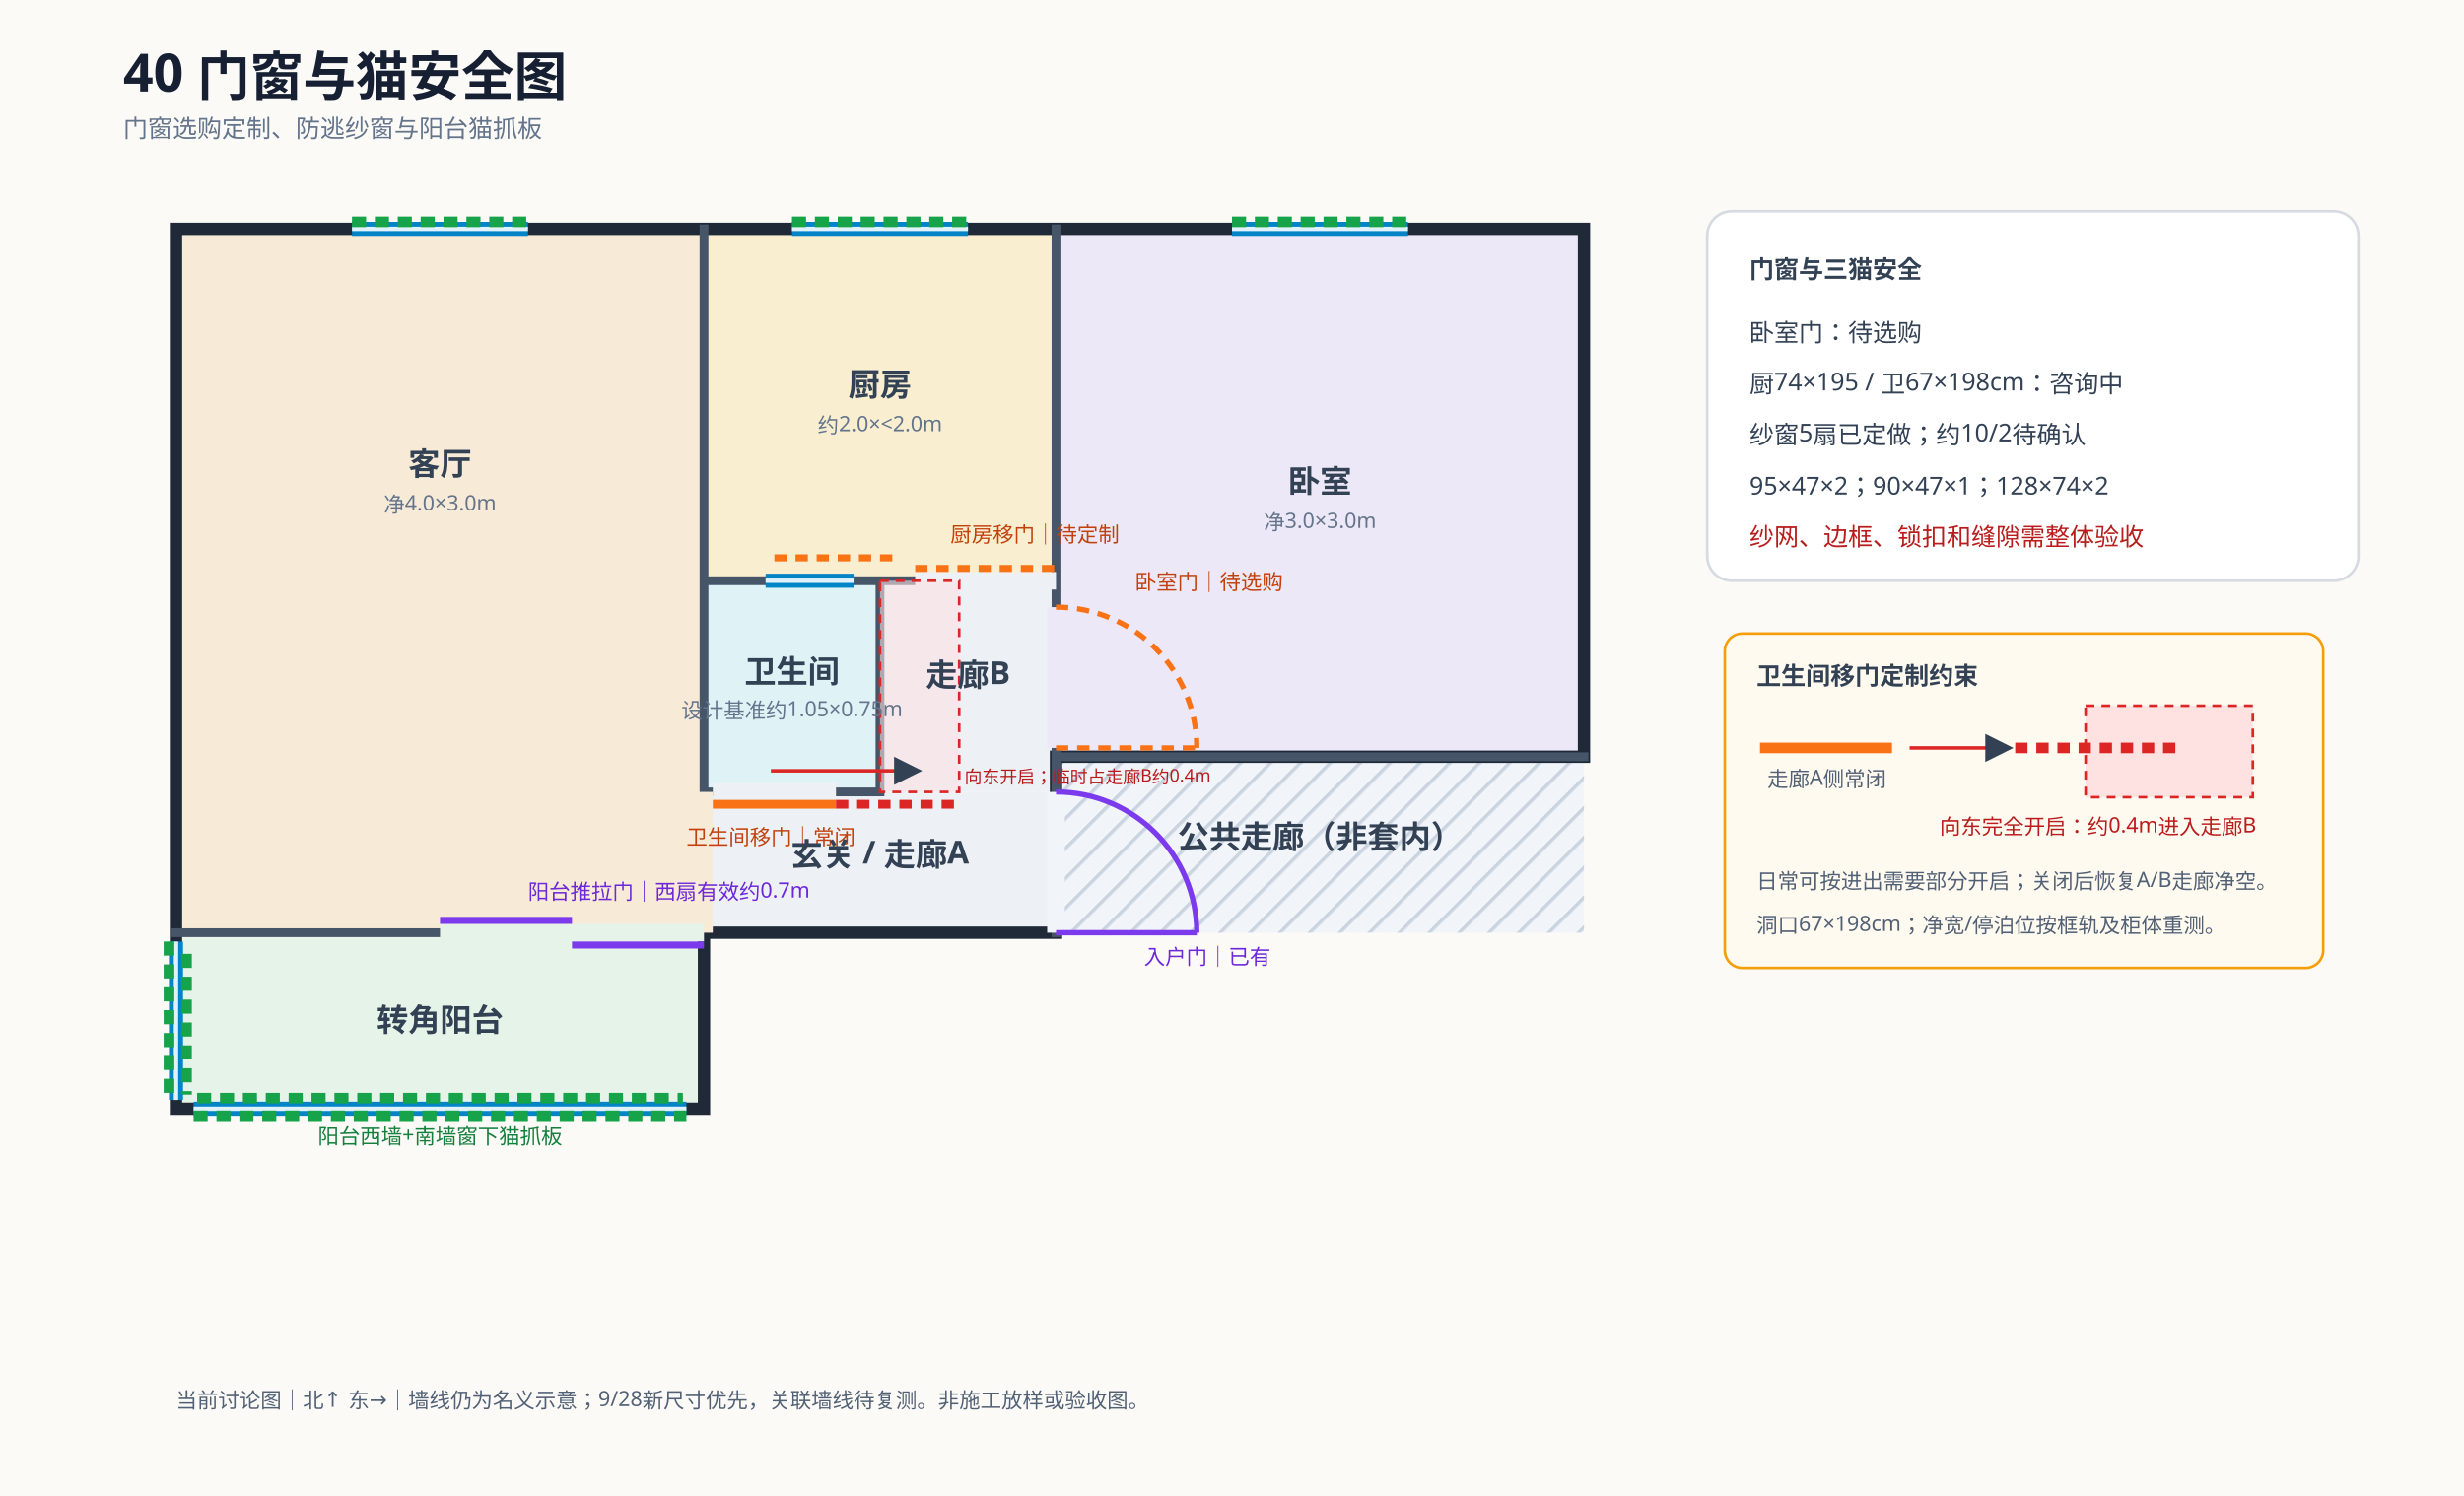
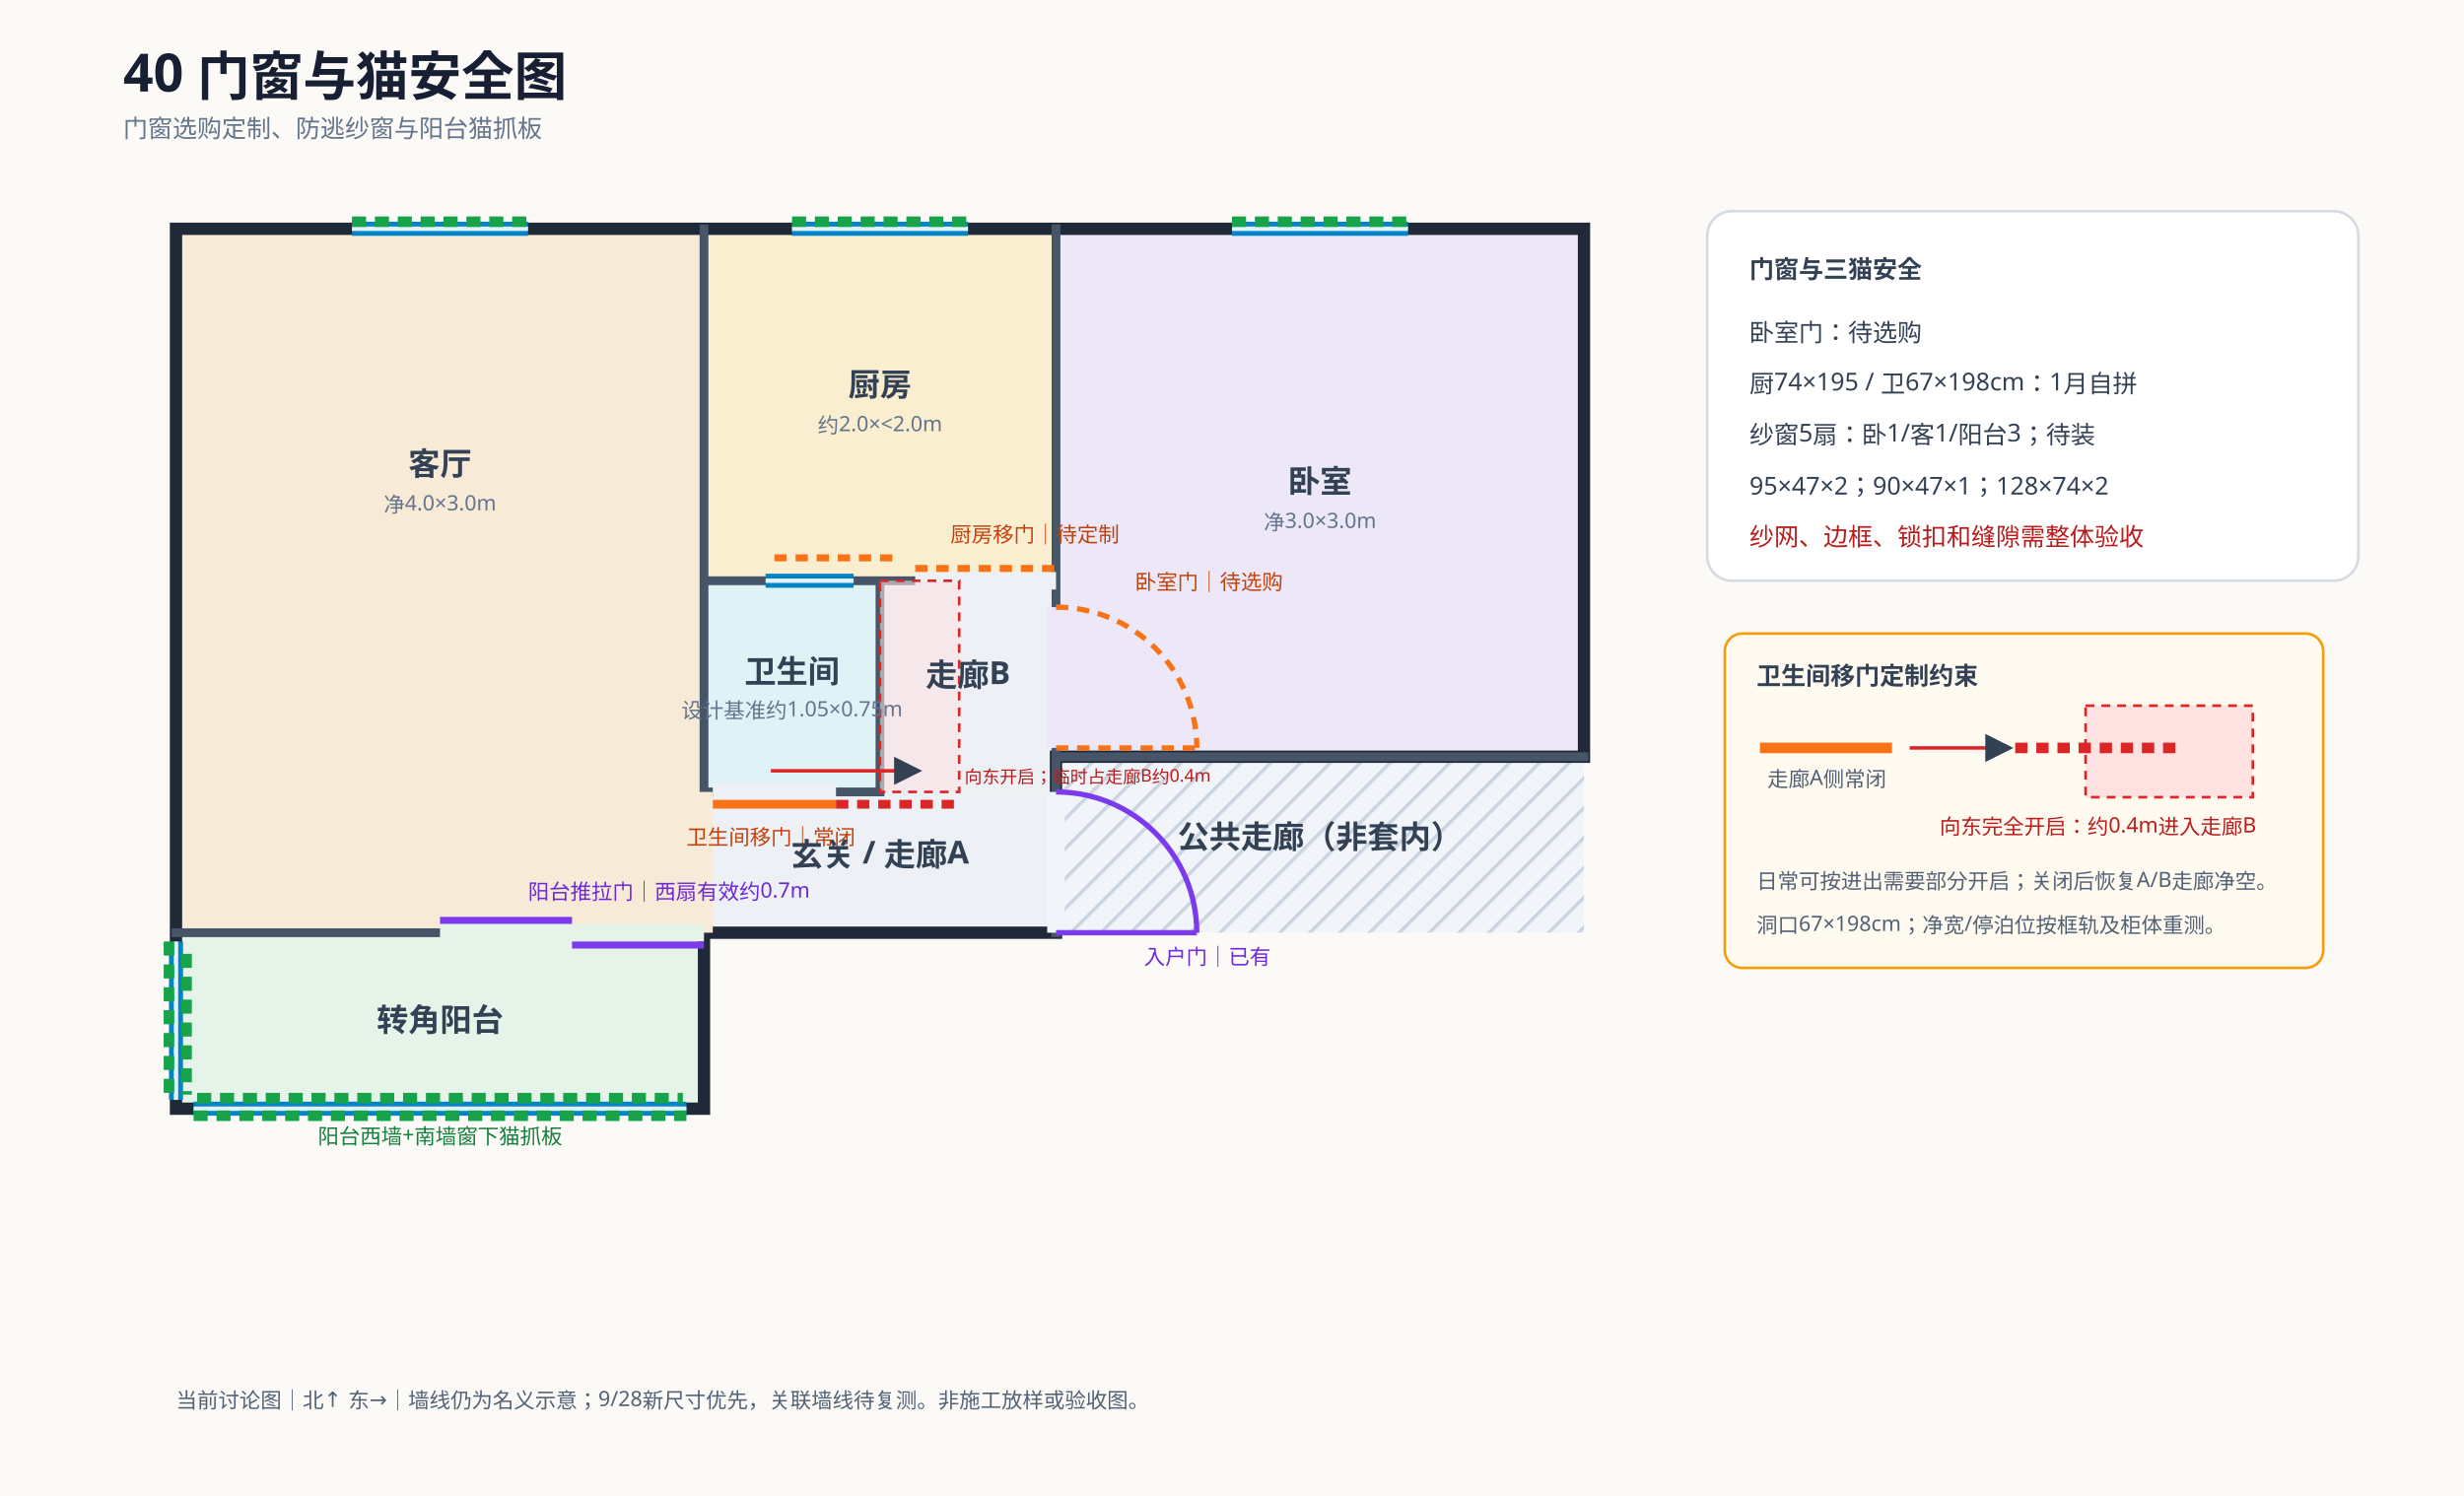
<svg xmlns="http://www.w3.org/2000/svg" width="1400" height="850" viewBox="0 0 1400 850" data-diagram-role="doors-windows-cats" role="img">
  <defs>
    <pattern id="hatch" width="12" height="12" patternUnits="userSpaceOnUse" patternTransform="rotate(45)">
      <rect width="12" height="12" fill="#f1f5f9" />
      <line y2="12" stroke="#cbd5e1" stroke-width="4" />
    </pattern>
    <pattern id="danger" width="10" height="10" patternUnits="userSpaceOnUse" patternTransform="rotate(45)">
      <rect width="10" height="10" fill="#fff1f2" />
      <line y2="10" stroke="#fecaca" stroke-width="3" />
    </pattern>
    <marker id="arrow" markerWidth="8" markerHeight="8" refX="6" refY="4" orient="auto">
      <path d="M0 0L8 4 0 8z" fill="#334155" />
    </marker>
    <marker id="blue-arrow" markerWidth="8" markerHeight="8" refX="6" refY="4" orient="auto">
      <path d="M0 0L8 4 0 8z" fill="#2563eb" />
    </marker>
    <style>
    text{font-family:"Source Han Sans SC","Heiti SC","Arial Unicode MS",sans-serif}
    .wall{fill:none;stroke:#1f2937;stroke-width:7;stroke-linecap:square;stroke-linejoin:miter}
    .iw{fill:none;stroke:#475569;stroke-width:5;stroke-linecap:square}
    .win{stroke:#0284c7;stroke-width:8}.winc{stroke:#e0f2fe;stroke-width:2.5}
    .title{font-size:30px;font-weight:750;fill:#172033}.subtitle{font-size:14px;fill:#64748b}
    .room{font-size:18px;font-weight:750;fill:#334155;text-anchor:middle}.roomsub{font-size:12px;fill:#64748b;text-anchor:middle}
    .note{font-size:14px;fill:#334155}.small{font-size:12px;fill:#526175}.micro{font-size:10px;fill:#64748b}
    .panel{fill:#fff;stroke:#d6dae1;stroke-width:1.5}.fixed{fill:#fffdf8;stroke:#64748b;stroke-width:2}
    .planned{fill:#fff7ed;stroke:#f97316;stroke-width:2;stroke-dasharray:7 5}
    .water{fill:none;stroke:#0284c7;stroke-width:4}.hot{fill:none;stroke:#dc2626;stroke-width:4}
    .drain{fill:none;stroke:#0f766e;stroke-width:5}.gas{fill:none;stroke:#ea580c;stroke-width:4}
    .power{fill:none;stroke:#2563eb;stroke-width:3}.network{fill:none;stroke:#7c3aed;stroke-width:3;stroke-dasharray:7 5}
    .danger{fill:#fff1f2;stroke:#dc2626;stroke-width:2}.cat{fill:none;stroke:#16a34a;stroke-width:6;stroke-dasharray:8 5}
    .dim{fill:none;stroke:#64748b;stroke-width:1.5}.dimtext{font-size:12px;fill:#475569;text-anchor:middle}
    .center{text-anchor:middle}.bold{font-weight:700}.orange{fill:#c2410c}.red{fill:#b91c1c}.blue{fill:#1d4ed8}.green{fill:#15803d}.purple{fill:#6d28d9}
  </style>
  </defs>
  <rect width="1400" height="850" fill="#fbfaf7" />
  <text x="70" y="52" class="title">40 门窗与猫安全图</text>
  <text x="70" y="78" class="subtitle">门窗选购定制、防逃纱窗与阳台猫抓板</text>
  <rect x="100" y="130" width="300" height="400" fill="#f7ead7" />
  <rect x="100" y="530" width="300" height="100" fill="#e6f3e8" />
  <rect x="400" y="130" width="200" height="200" fill="#f9efd0" />
  <rect x="400" y="330" width="100" height="120" fill="#dff3f7" />
  <rect x="500" y="330" width="100" height="120" fill="#edf1f5" />
  <rect x="400" y="450" width="200" height="80" fill="#edf1f5" />
  <rect x="600" y="130" width="300" height="300" fill="#ece8f7" />
  <rect x="600" y="430" width="300" height="100" fill="url(#hatch)" />
  <path class="wall" d="M100 130H900V430H600V530H400V630H100Z" />
  <path class="iw" d="M400 130V450M400 330H520M500 330V450M400 450H405M475 450H500M600 130V345M600 425V530M600 430H900M100 530H250" />
  <g data-connection="hall-a-b-open" />
  <path d="M400 450V530" stroke="#f7ead7" stroke-width="10" />
  <path d="M520 330H600" stroke="#edf1f5" stroke-width="10" />
  <path d="M405 450H475" stroke="#edf1f5" stroke-width="10" />
  <path d="M600 345V425" stroke="#ece8f7" stroke-width="10" />
  <path d="M600 450V530" stroke="#f1f5f9" stroke-width="10" />
  <path d="M250 530H400" stroke="#e6f3e8" stroke-width="10" />
  <path class="win" d="M200 130H300M450 130H550M700 130H800M100 535V625M110 630H390M435 330H485" />
  <path class="winc" d="M200 130H300M450 130H550M700 130H800M100 535V625M110 630H390M435 330H485" />
  <path d="M600 530H680M600 450A80 80 0 0 1 680 530" fill="none" stroke="#7c3aed" stroke-width="3" />
  <text x="650" y="548" class="small purple">入户门｜已有</text>
  <path d="M600 425H680M600 345A80 80 0 0 1 680 425" fill="none" stroke="#f97316" stroke-width="3" stroke-dasharray="7 5" />
  <text x="645" y="335" class="small orange">卧室门｜待选购</text>
  <path d="M520 323H600M440 317H510" fill="none" stroke="#f97316" stroke-width="4" stroke-dasharray="7 5" />
  <text x="540" y="308" class="small orange">厨房移门｜待定制</text>
  <path d="M405 457H475" fill="none" stroke="#f97316" stroke-width="5" />
  <text x="438" y="480" class="small orange center">卫生间移门｜常闭</text>
  <g data-state="bath-slider-open-east" data-intrusion-m="0.4">
    <rect x="500" y="330" width="45" height="120" fill="#fee2e2" fill-opacity=".58" stroke="#dc2626" stroke-width="1.5" stroke-dasharray="5 4" />
    <path d="M475 457H545" fill="none" stroke="#dc2626" stroke-width="5" stroke-dasharray="7 5" />
    <path d="M438 438H520" fill="none" stroke="#dc2626" stroke-width="2" marker-end="url(#arrow)" />
    <text x="548" y="445" class="micro red">向东开启；临时占走廊B约0.4m</text>
  </g>
  <path d="M250 523H325M325 537H400" fill="none" stroke="#7c3aed" stroke-width="4" />
  <text x="300" y="511" class="small purple">阳台推拉门｜西扇有效约0.7m</text>
  <path d="M200 126H300" class="cat" />
  <path d="M450 126H550" class="cat" />
  <path d="M700 126H800" class="cat" />
  <path d="M96 535V625" class="cat" />
  <path d="M110 634H390" class="cat" />
  <path d="M106 542V622" class="cat" />
  <path d="M112 624H388" class="cat" />
  <text x="250" y="650" class="small green center">阳台西墙+南墙窗下猫抓板</text>
  <g data-detail="bath-slider-constraint">
    <rect x="980" y="360" width="340" height="190" rx="10" fill="#fffaf0" stroke="#f59e0b" stroke-width="1.5" />
    <text x="998" y="389" class="note bold">卫生间移门定制约束</text>
    <line x1="1000" y1="425" x2="1075" y2="425" stroke="#f97316" stroke-width="6" />
    <text x="1038" y="447" class="small center">走廊A侧常闭</text>
    <path d="M1085 425H1140" stroke="#dc2626" stroke-width="2" marker-end="url(#arrow)" />
    <rect x="1185" y="401" width="95" height="52" fill="#fee2e2" stroke="#dc2626" stroke-width="1.5" stroke-dasharray="5 4" />
    <line x1="1145" y1="425" x2="1240" y2="425" stroke="#dc2626" stroke-width="6" stroke-dasharray="7 5" />
    <text x="1192" y="474" class="small red center">向东完全开启：约0.4m进入走廊B</text>
    <text x="998" y="505" class="small">日常可按进出需要部分开启；关闭后恢复A/B走廊净空。</text>
    <text x="998" y="530" class="small">洞口67×198cm；净宽/停泊位按框轨及柜体重测。</text>
  </g>
  <text x="250" y="270" class="room">客厅</text>
  <text x="250" y="291" class="roomsub">净4.0×3.0m</text>
  <text x="500" y="225" class="room">厨房</text>
  <text x="500" y="246" class="roomsub">约2.0×&lt;2.0m</text>
  <text x="450" y="388" class="room">卫生间</text>
  <text x="450" y="408" class="roomsub">设计基准约1.05×0.75m</text>
  <text x="750" y="280" class="room">卧室</text>
  <text x="750" y="301" class="roomsub">净3.0×3.0m</text>
  <text x="550" y="390" class="room">走廊B</text>
  <text x="500" y="492" class="room">玄关 / 走廊A</text>
  <text x="250" y="586" class="room">转角阳台</text>
  <text x="750" y="482" class="room">公共走廊（非套内）</text>
  <rect x="970" y="120" width="370" height="210" rx="14" class="panel" />
  <text x="994" y="158" class="note bold">门窗与三猫安全</text>
  <text x="994" y="194" class="note">卧室门：待选购</text>
-   <text x="994" y="223" class="note">厨74×195 / 卫67×198cm：咨询中</text>
-   <text x="994" y="252" class="note">纱窗5扇已定做；约10/2待确认</text>
+   <text x="994" y="223" class="note">厨74×195 / 卫67×198cm：1月自拼</text>
+   <text x="994" y="252" class="note">纱窗5扇：卧1/客1/阳台3；待装</text>
  <text x="994" y="281" class="note">95×47×2；90×47×1；128×74×2</text>
  <text x="994" y="310" class="note red">纱网、边框、锁扣和缝隙需整体验收</text>
  <text x="100" y="800" class="small">当前讨论图｜北↑ 东→｜墙线仍为名义示意；9/28新尺寸优先，关联墙线待复测。非施工放样或验收图。</text>
</svg>
